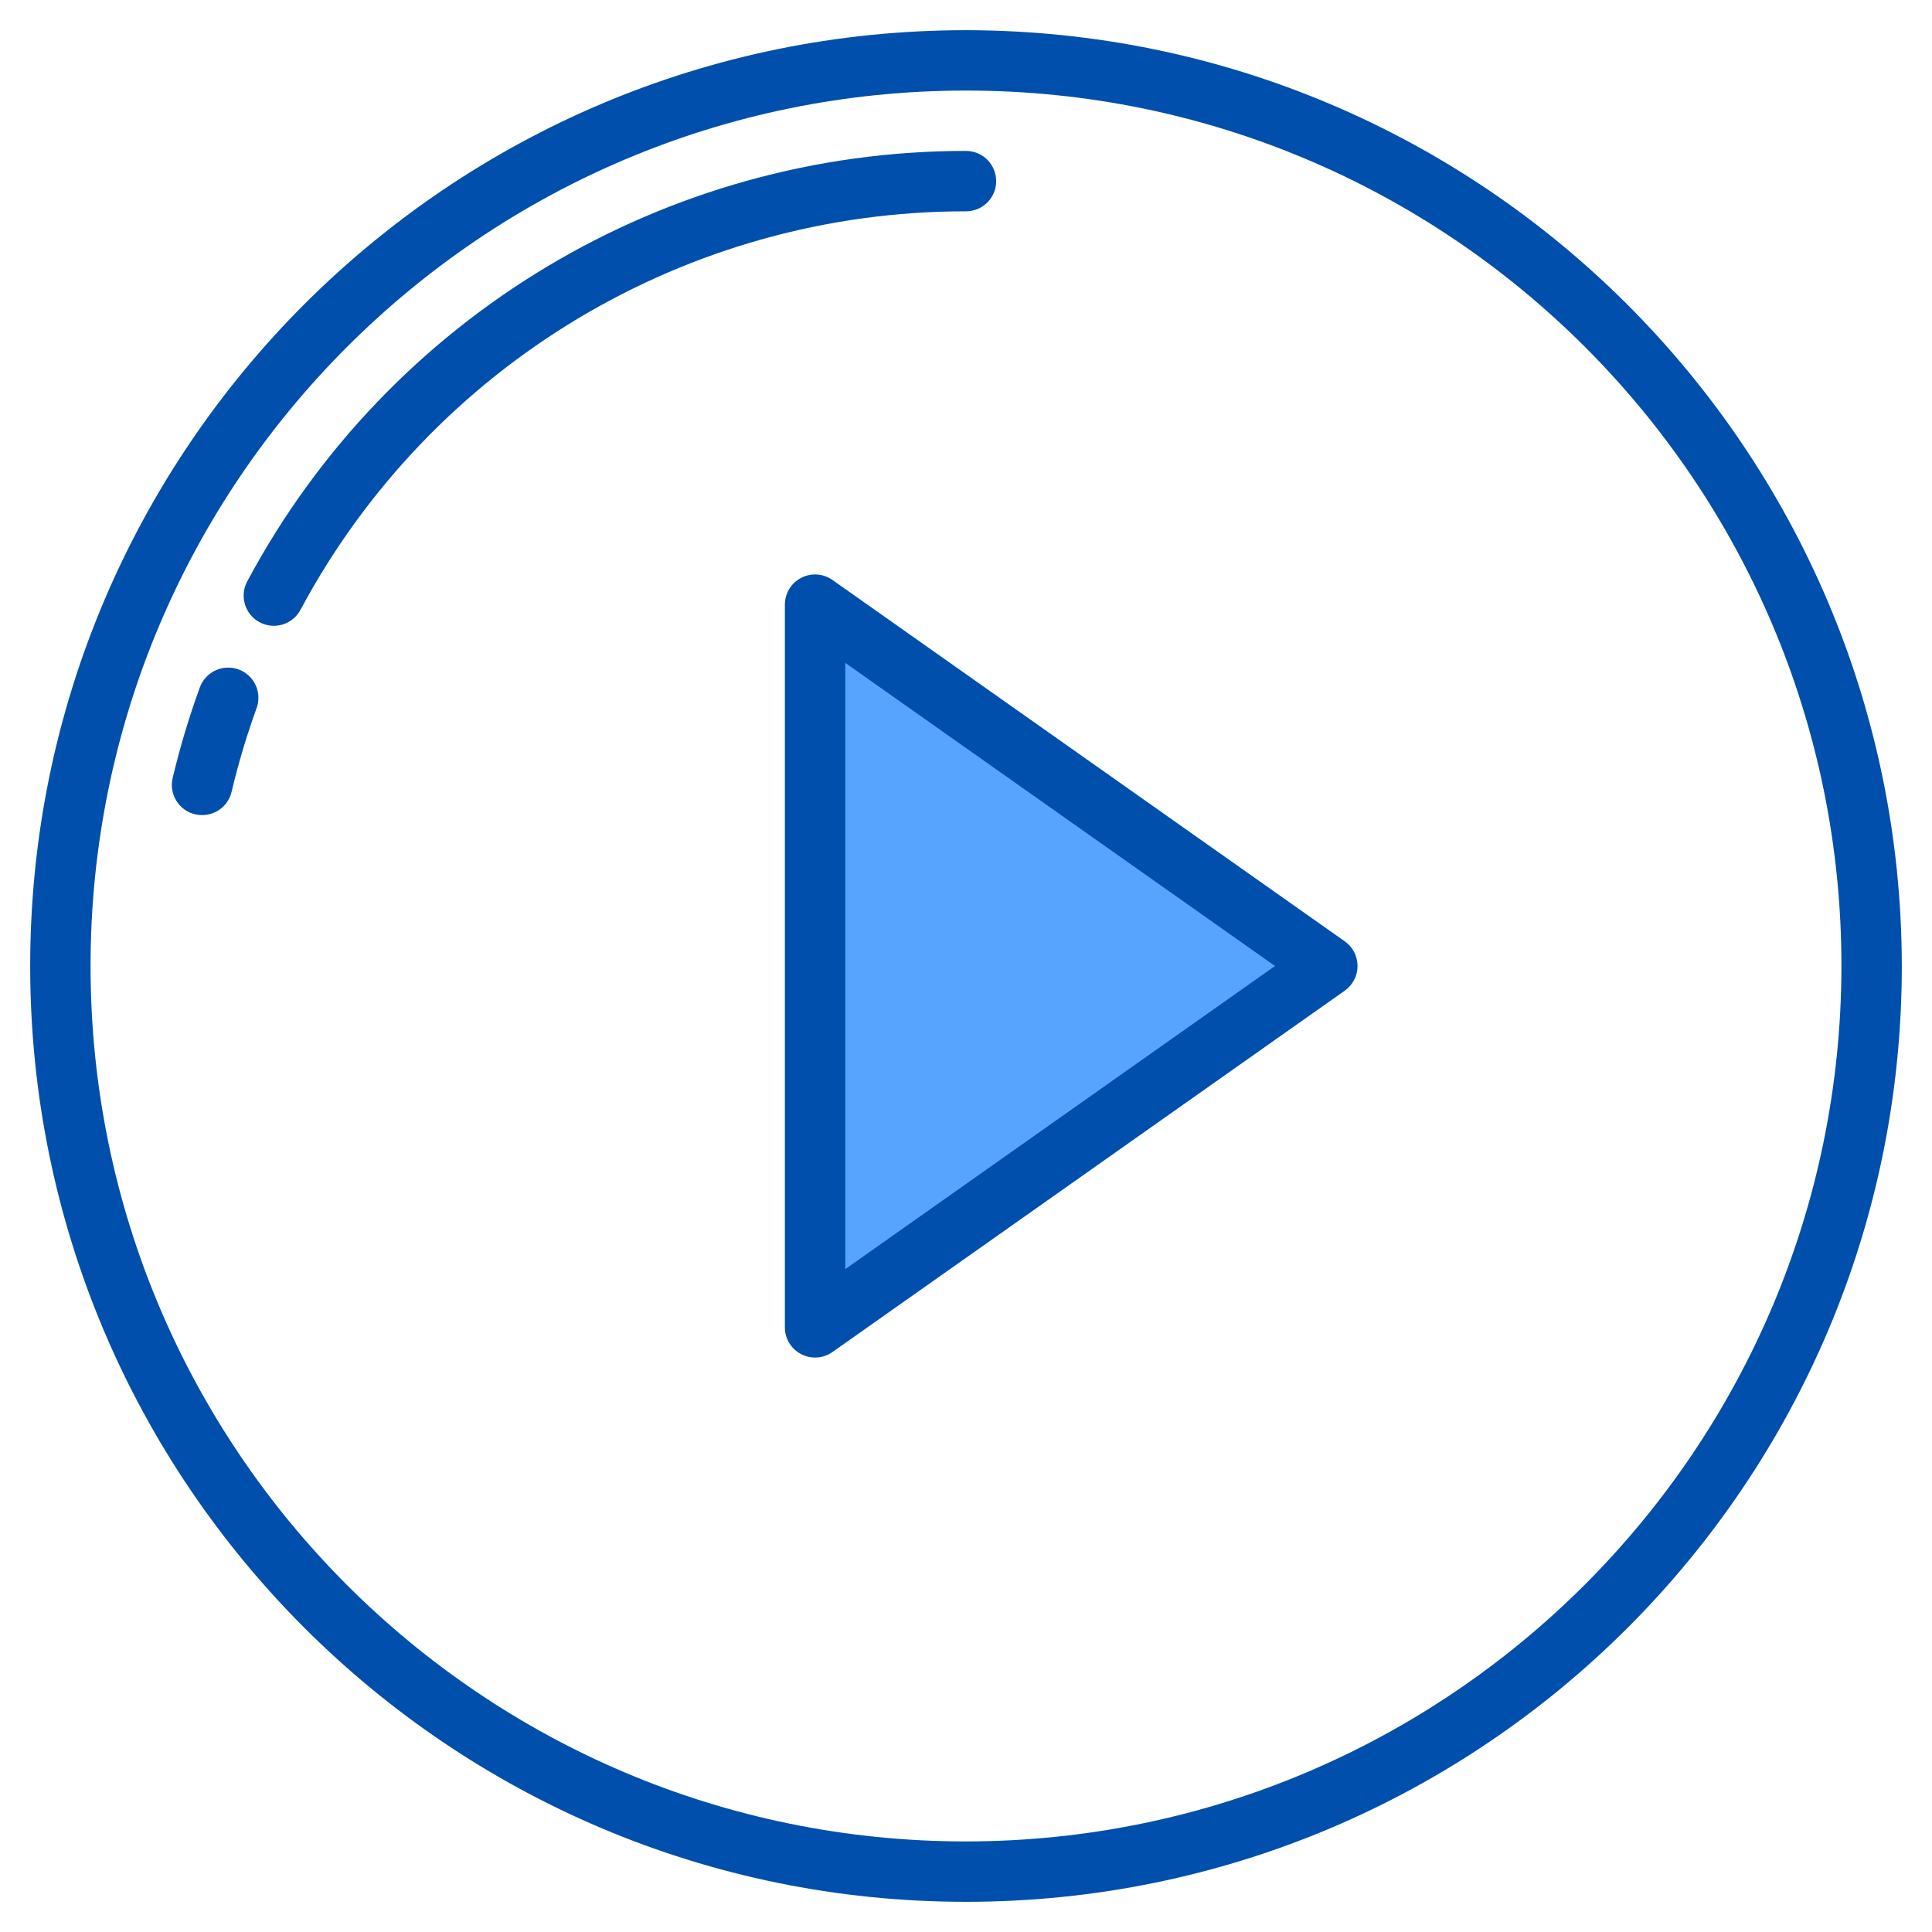
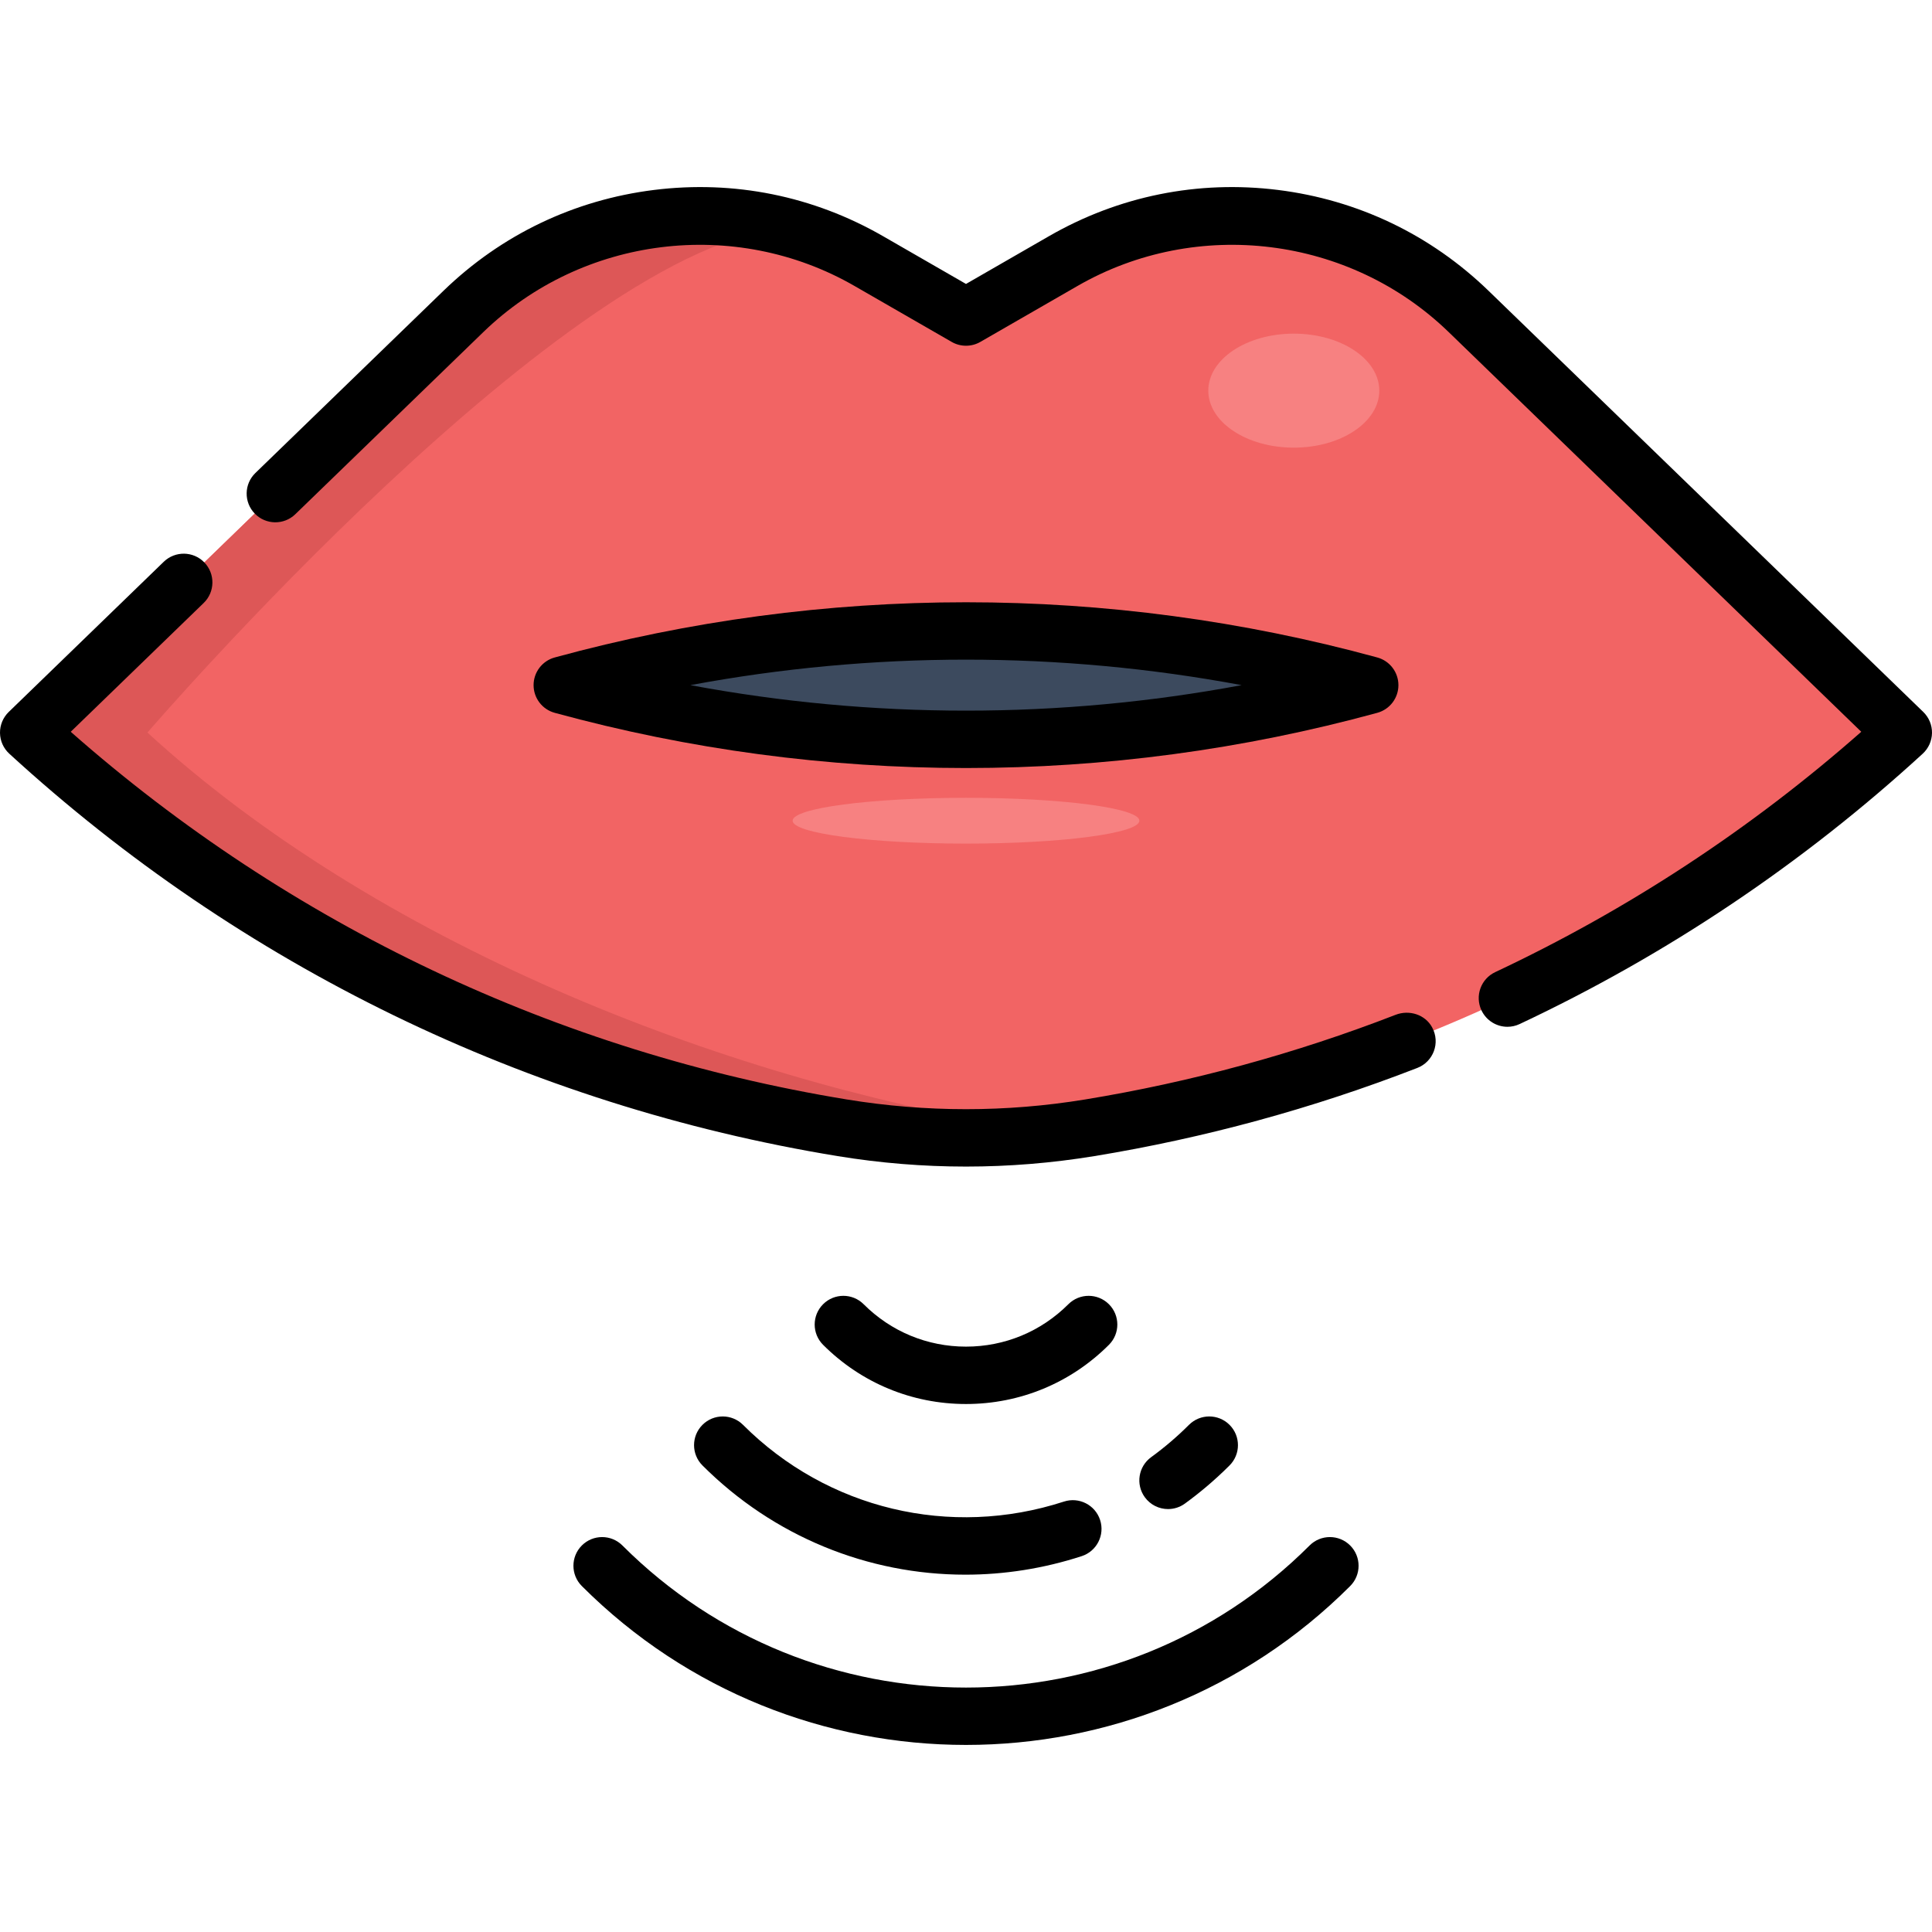
- <svg xmlns="http://www.w3.org/2000/svg" height="512" viewBox="0 0 64 64" width="512">
-   <g id="Play_button" data-name="Play button">
-     <path d="m27 20.029 16.971 11.971-16.971 11.971z" fill="#57a4ff" />
-     <g fill="#004fac">
-       <path d="m32 1a31 31 0 1 0 31 31 31.036 31.036 0 0 0 -31-31zm0 60a29 29 0 1 1 29-29 29.032 29.032 0 0 1 -29 29z" />
-       <path d="m33 6a1 1 0 0 0 -1-1 26.98 26.98 0 0 0 -23.81 14.258 1 1 0 0 0 1.763.945 24.983 24.983 0 0 1 22.047-13.203 1 1 0 0 0 1-1z" />
-       <path d="m7.9 22.175a1 1 0 0 0 -1.281.6 26.881 26.881 0 0 0 -.9 3 1 1 0 0 0 .743 1.2.965.965 0 0 0 .238.025 1 1 0 0 0 .972-.77 24.9 24.9 0 0 1 .83-2.777 1 1 0 0 0 -.602-1.278z" />
-       <path d="m44.547 31.183-16.971-11.971a1 1 0 0 0 -1.576.817v23.942a1 1 0 0 0 1.576.817l16.971-11.971a1 1 0 0 0 0-1.634zm-16.547 10.859v-20.084l14.236 10.042z" />
-     </g>
+ <svg xmlns="http://www.w3.org/2000/svg" version="1.1" id="Layer_1" x="0px" y="0px" viewBox="0 0 511.998 511.998" style="enable-background:new 0 0 511.998 511.998;" xml:space="preserve">
+   <path style="fill:#F26464;" d="M288.796,298.873L288.796,298.873c80.524-13.201,155.45-49.599,215.601-104.737l0,0L389.191,82.531  c-28.821-27.92-72.653-33.364-107.429-13.342L256,84.022l-25.762-14.833C195.462,49.167,151.63,54.61,122.809,82.531L7.604,194.136  l0,0c60.15,55.138,135.077,91.537,215.601,104.737l0,0C244.923,302.434,267.077,302.434,288.796,298.873z" />
+   <path style="fill:#DD5757;" d="M270.405,298.873L270.405,298.873c-80.524-13.201-171.182-49.599-231.333-104.737l0,0  c0,0,112.066-130.159,169.916-133.776c-30.088-8.193-62.992-0.293-86.18,22.171L7.604,194.136l0,0  c60.15,55.138,135.077,91.537,215.601,104.737l0,0c18.662,3.059,37.644,3.482,56.396,1.284  C276.529,299.798,273.462,299.375,270.405,298.873z" />
+   <path style="fill:#3C4A5E;" d="M149.01,181.569c70.04-19.161,143.94-19.161,213.98,0C292.949,200.729,219.05,200.729,149.01,181.569  z" />
+   <g>
+     <ellipse style="fill:#F78181;" cx="342.868" cy="103.525" rx="22.658" ry="15.106" />
+     <ellipse style="fill:#F78181;" cx="256" cy="217.494" rx="45.948" ry="6.068" />
  </g>
+   <path d="M347.053,409.567c-50.206,50.208-131.901,50.208-182.107,0c-2.971-2.97-7.784-2.97-10.754,0c-2.97,2.97-2.97,7.783,0,10.753  c28.072,28.073,64.934,42.103,101.808,42.103c36.865,0,73.742-14.038,101.808-42.103c2.97-2.97,2.97-7.783,0-10.753  C354.839,406.597,350.025,406.596,347.053,409.567z" />
+   <path d="M186.157,377.601c-2.97,2.97-2.97,7.784,0,10.753c18.862,18.862,43.912,28.949,69.665,28.949  c10.283,0,20.678-1.608,30.835-4.908c3.994-1.298,6.181-5.587,4.882-9.581c-1.297-3.995-5.592-6.178-9.581-4.883  c-30.133,9.789-62.718,1.997-85.046-20.331C193.942,374.631,189.128,374.631,186.157,377.601z" />
+   <path d="M309.545,399.917c1.549,0,3.114-0.472,4.463-1.453c4.177-3.035,8.159-6.436,11.833-10.11c2.97-2.97,2.97-7.784-0.001-10.754  c-2.969-2.97-7.783-2.969-10.753,0c-3.112,3.113-6.483,5.993-10.017,8.56c-3.397,2.468-4.151,7.224-1.683,10.621  C304.876,398.83,307.194,399.917,309.545,399.917z" />
+   <path d="M293.876,356.388c2.97-2.97,2.97-7.784,0-10.753c-2.971-2.97-7.784-2.97-10.754,0c-7.245,7.245-16.877,11.235-27.122,11.235  c-10.245,0-19.877-3.99-27.122-11.235c-2.97-2.969-7.783-2.971-10.754,0c-2.97,2.97-2.97,7.783,0,10.753  c10.117,10.117,23.568,15.689,37.876,15.689C270.308,372.076,283.76,366.505,293.876,356.388z" />
+   <path d="M369.847,268.934c-26.526,10.286-54.207,17.834-82.282,22.436c-20.946,3.434-42.185,3.433-63.132,0  c-76.617-12.56-147.558-46.195-205.688-97.441l35.232-34.131c3.016-2.922,3.092-7.737,0.17-10.753l0,0  c-2.922-3.016-7.736-3.092-10.752-0.17l-41.083,39.8c-1.504,1.458-2.341,3.471-2.312,5.566s0.921,4.085,2.465,5.5  c61.403,56.287,137.309,93.161,219.51,106.636c11.289,1.85,22.657,2.776,34.025,2.776c11.368,0,22.738-0.926,34.026-2.776  c29.206-4.787,58.002-12.65,85.588-23.369c4.221-1.639,6.147-6.634,3.913-10.749C377.68,268.855,373.458,267.534,369.847,268.934z" />
+   <path d="M509.687,188.675L394.483,77.069c-15.338-14.858-34.645-24.102-55.835-26.734c-21.19-2.633-42.174,1.609-60.679,12.264  L256,75.248l-21.968-12.649c-18.505-10.655-39.487-14.896-60.679-12.264c-21.191,2.632-40.498,11.876-55.835,26.734l-49.839,48.282  c-3.016,2.922-3.092,7.736-0.17,10.752c2.921,3.015,7.735,3.093,10.752,0.17l49.84-48.282c26.241-25.421,66.68-30.444,98.344-12.213  l25.762,14.833c2.348,1.351,5.24,1.351,7.588,0l25.762-14.833c31.663-18.23,72.103-13.208,98.344,12.213l109.353,105.936  c-29.178,25.716-61.778,47.123-97.01,63.695c-3.8,1.787-5.431,6.317-3.645,10.117c1.296,2.755,4.032,4.37,6.886,4.37  c1.084,0,2.186-0.233,3.232-0.725c39.059-18.372,74.998-42.477,106.817-71.645c1.543-1.415,2.435-3.406,2.465-5.5  S511.192,190.132,509.687,188.675z" />
+   <path d="M256,203.534c36.671,0,73.343-4.877,108.996-14.63c3.305-0.904,5.598-3.907,5.598-7.334s-2.292-6.43-5.598-7.334  c-71.306-19.507-146.686-19.507-217.994,0c-3.305,0.904-5.598,3.907-5.598,7.334s2.292,6.43,5.598,7.334  C182.656,198.657,219.328,203.534,256,203.534z M329.051,181.569c-48.268,9.01-97.834,9.011-146.104,0  C231.217,172.558,280.783,172.559,329.051,181.569z" />
+   <g>
+ </g>
+   <g>
+ </g>
+   <g>
+ </g>
+   <g>
+ </g>
+   <g>
+ </g>
+   <g>
+ </g>
+   <g>
+ </g>
+   <g>
+ </g>
+   <g>
+ </g>
+   <g>
+ </g>
+   <g>
+ </g>
+   <g>
+ </g>
+   <g>
+ </g>
+   <g>
+ </g>
+   <g>
+ </g>
</svg>
